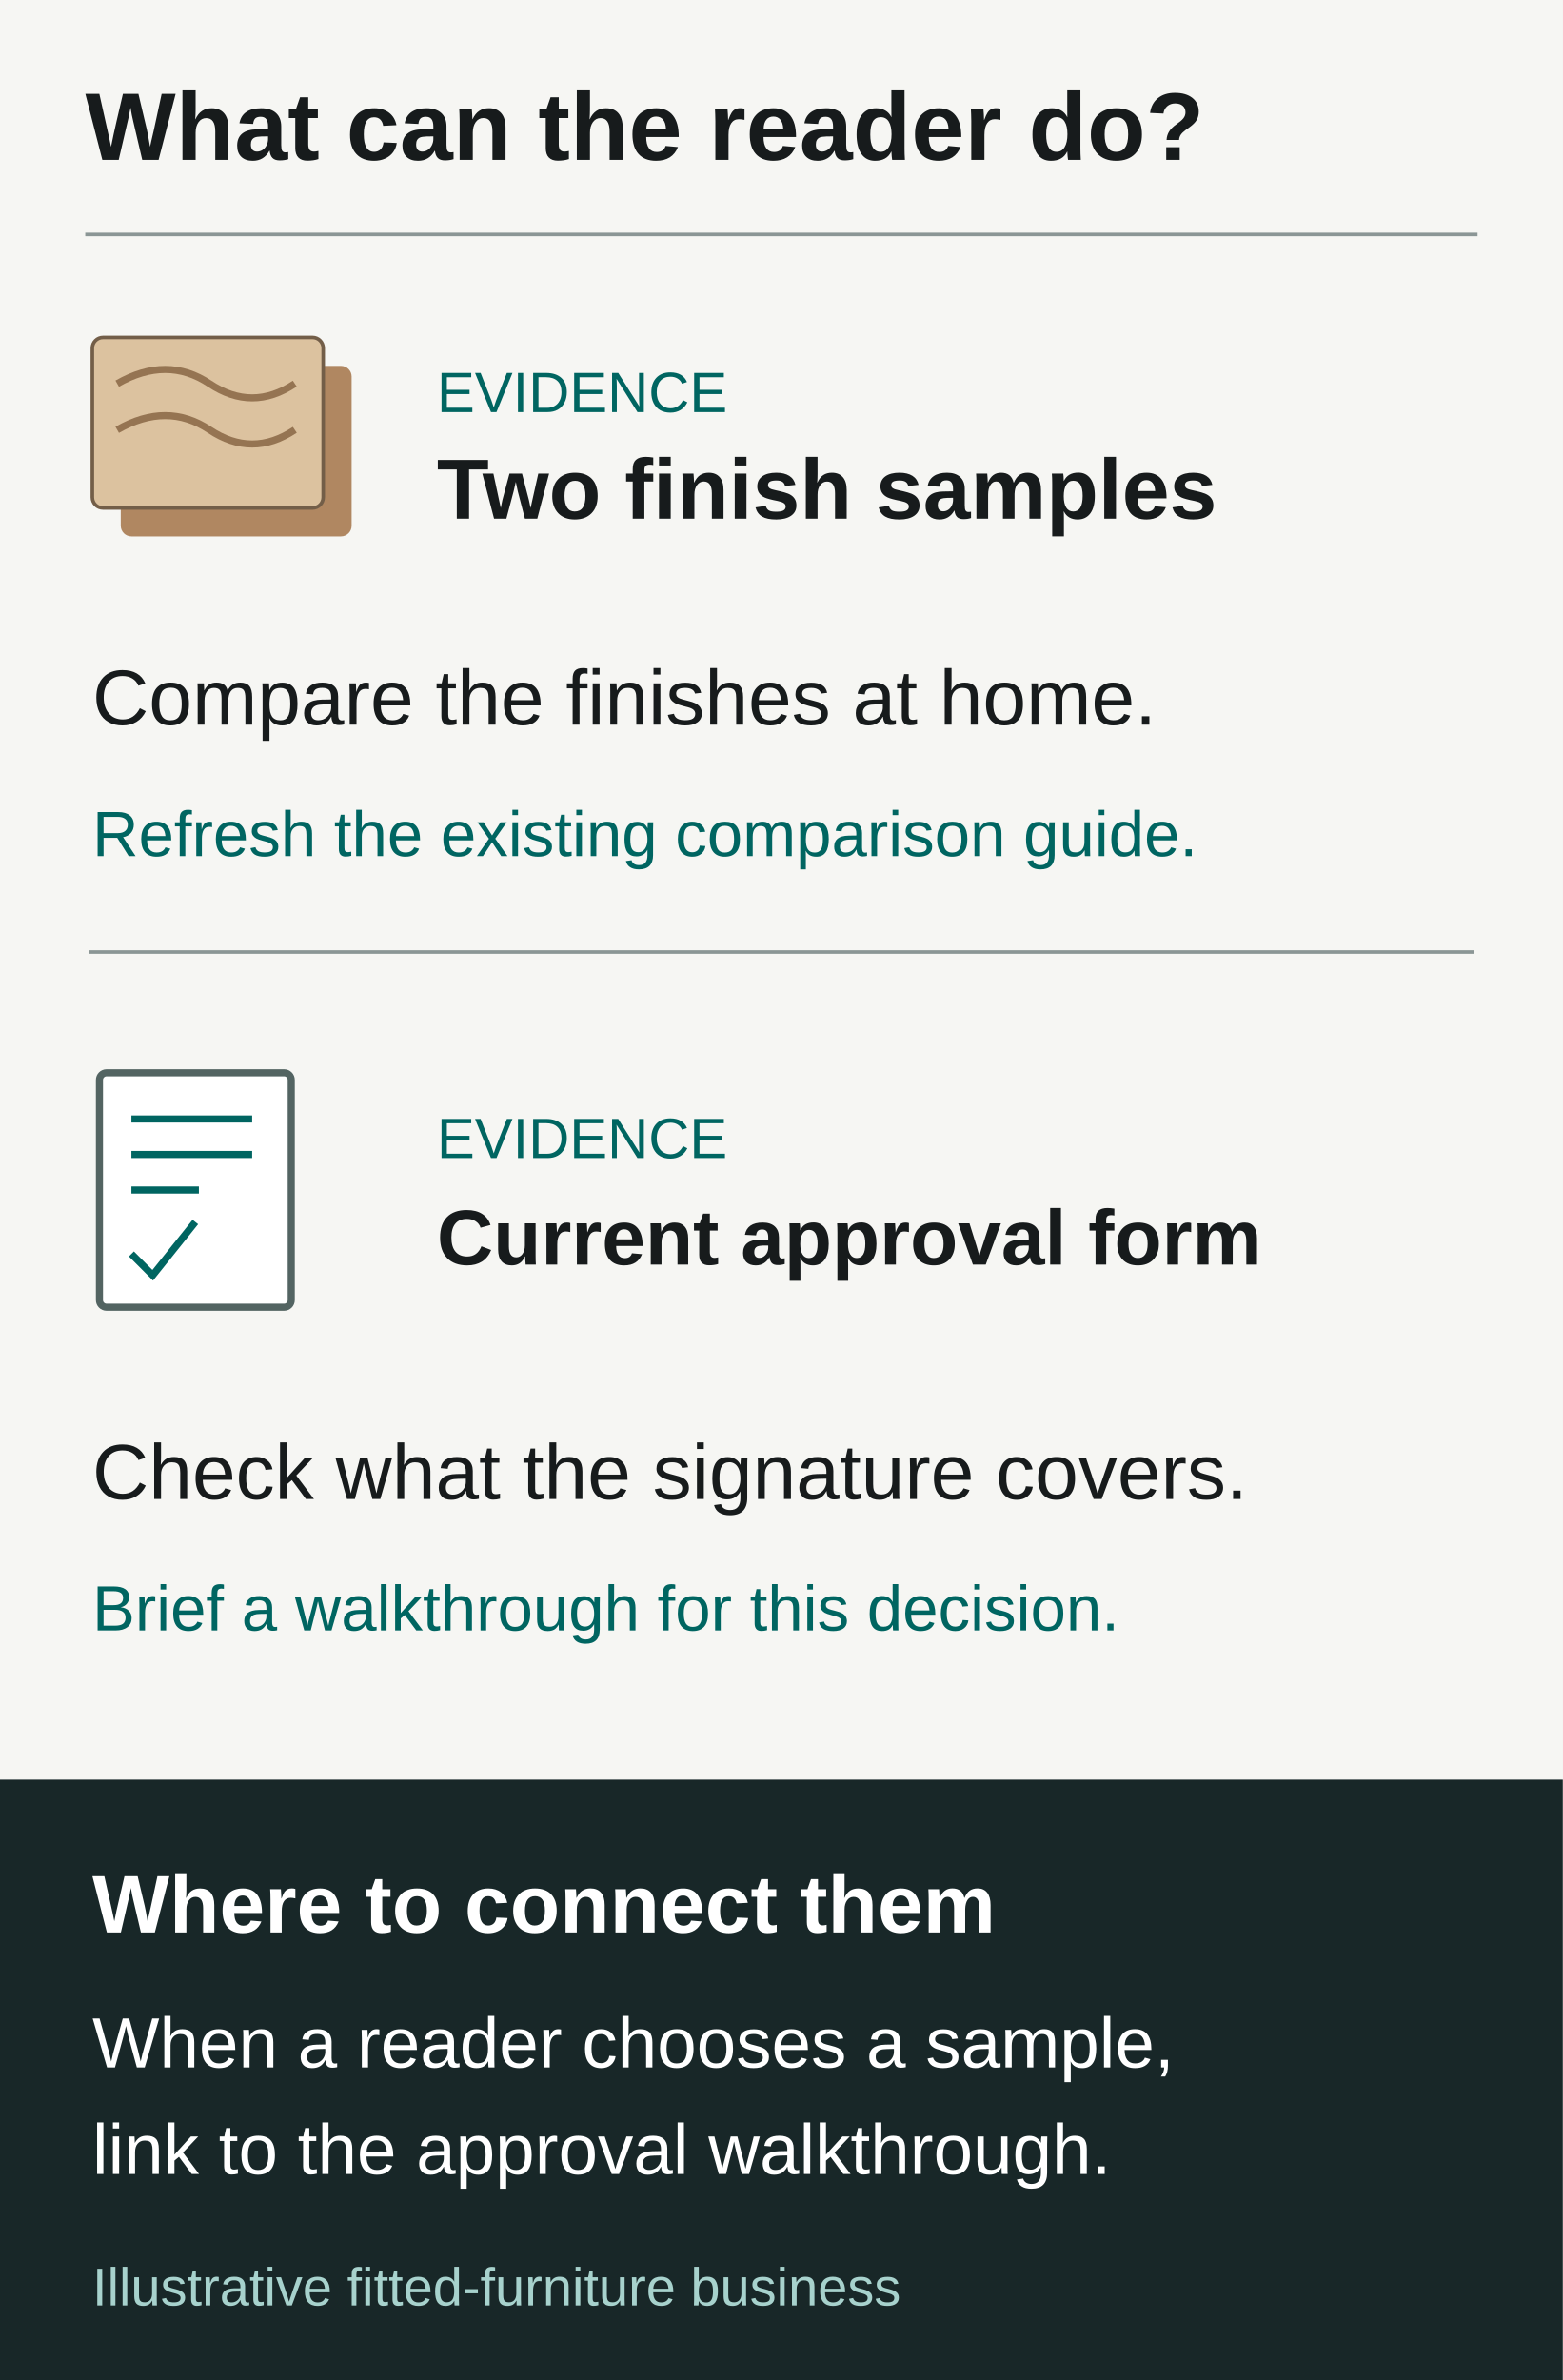
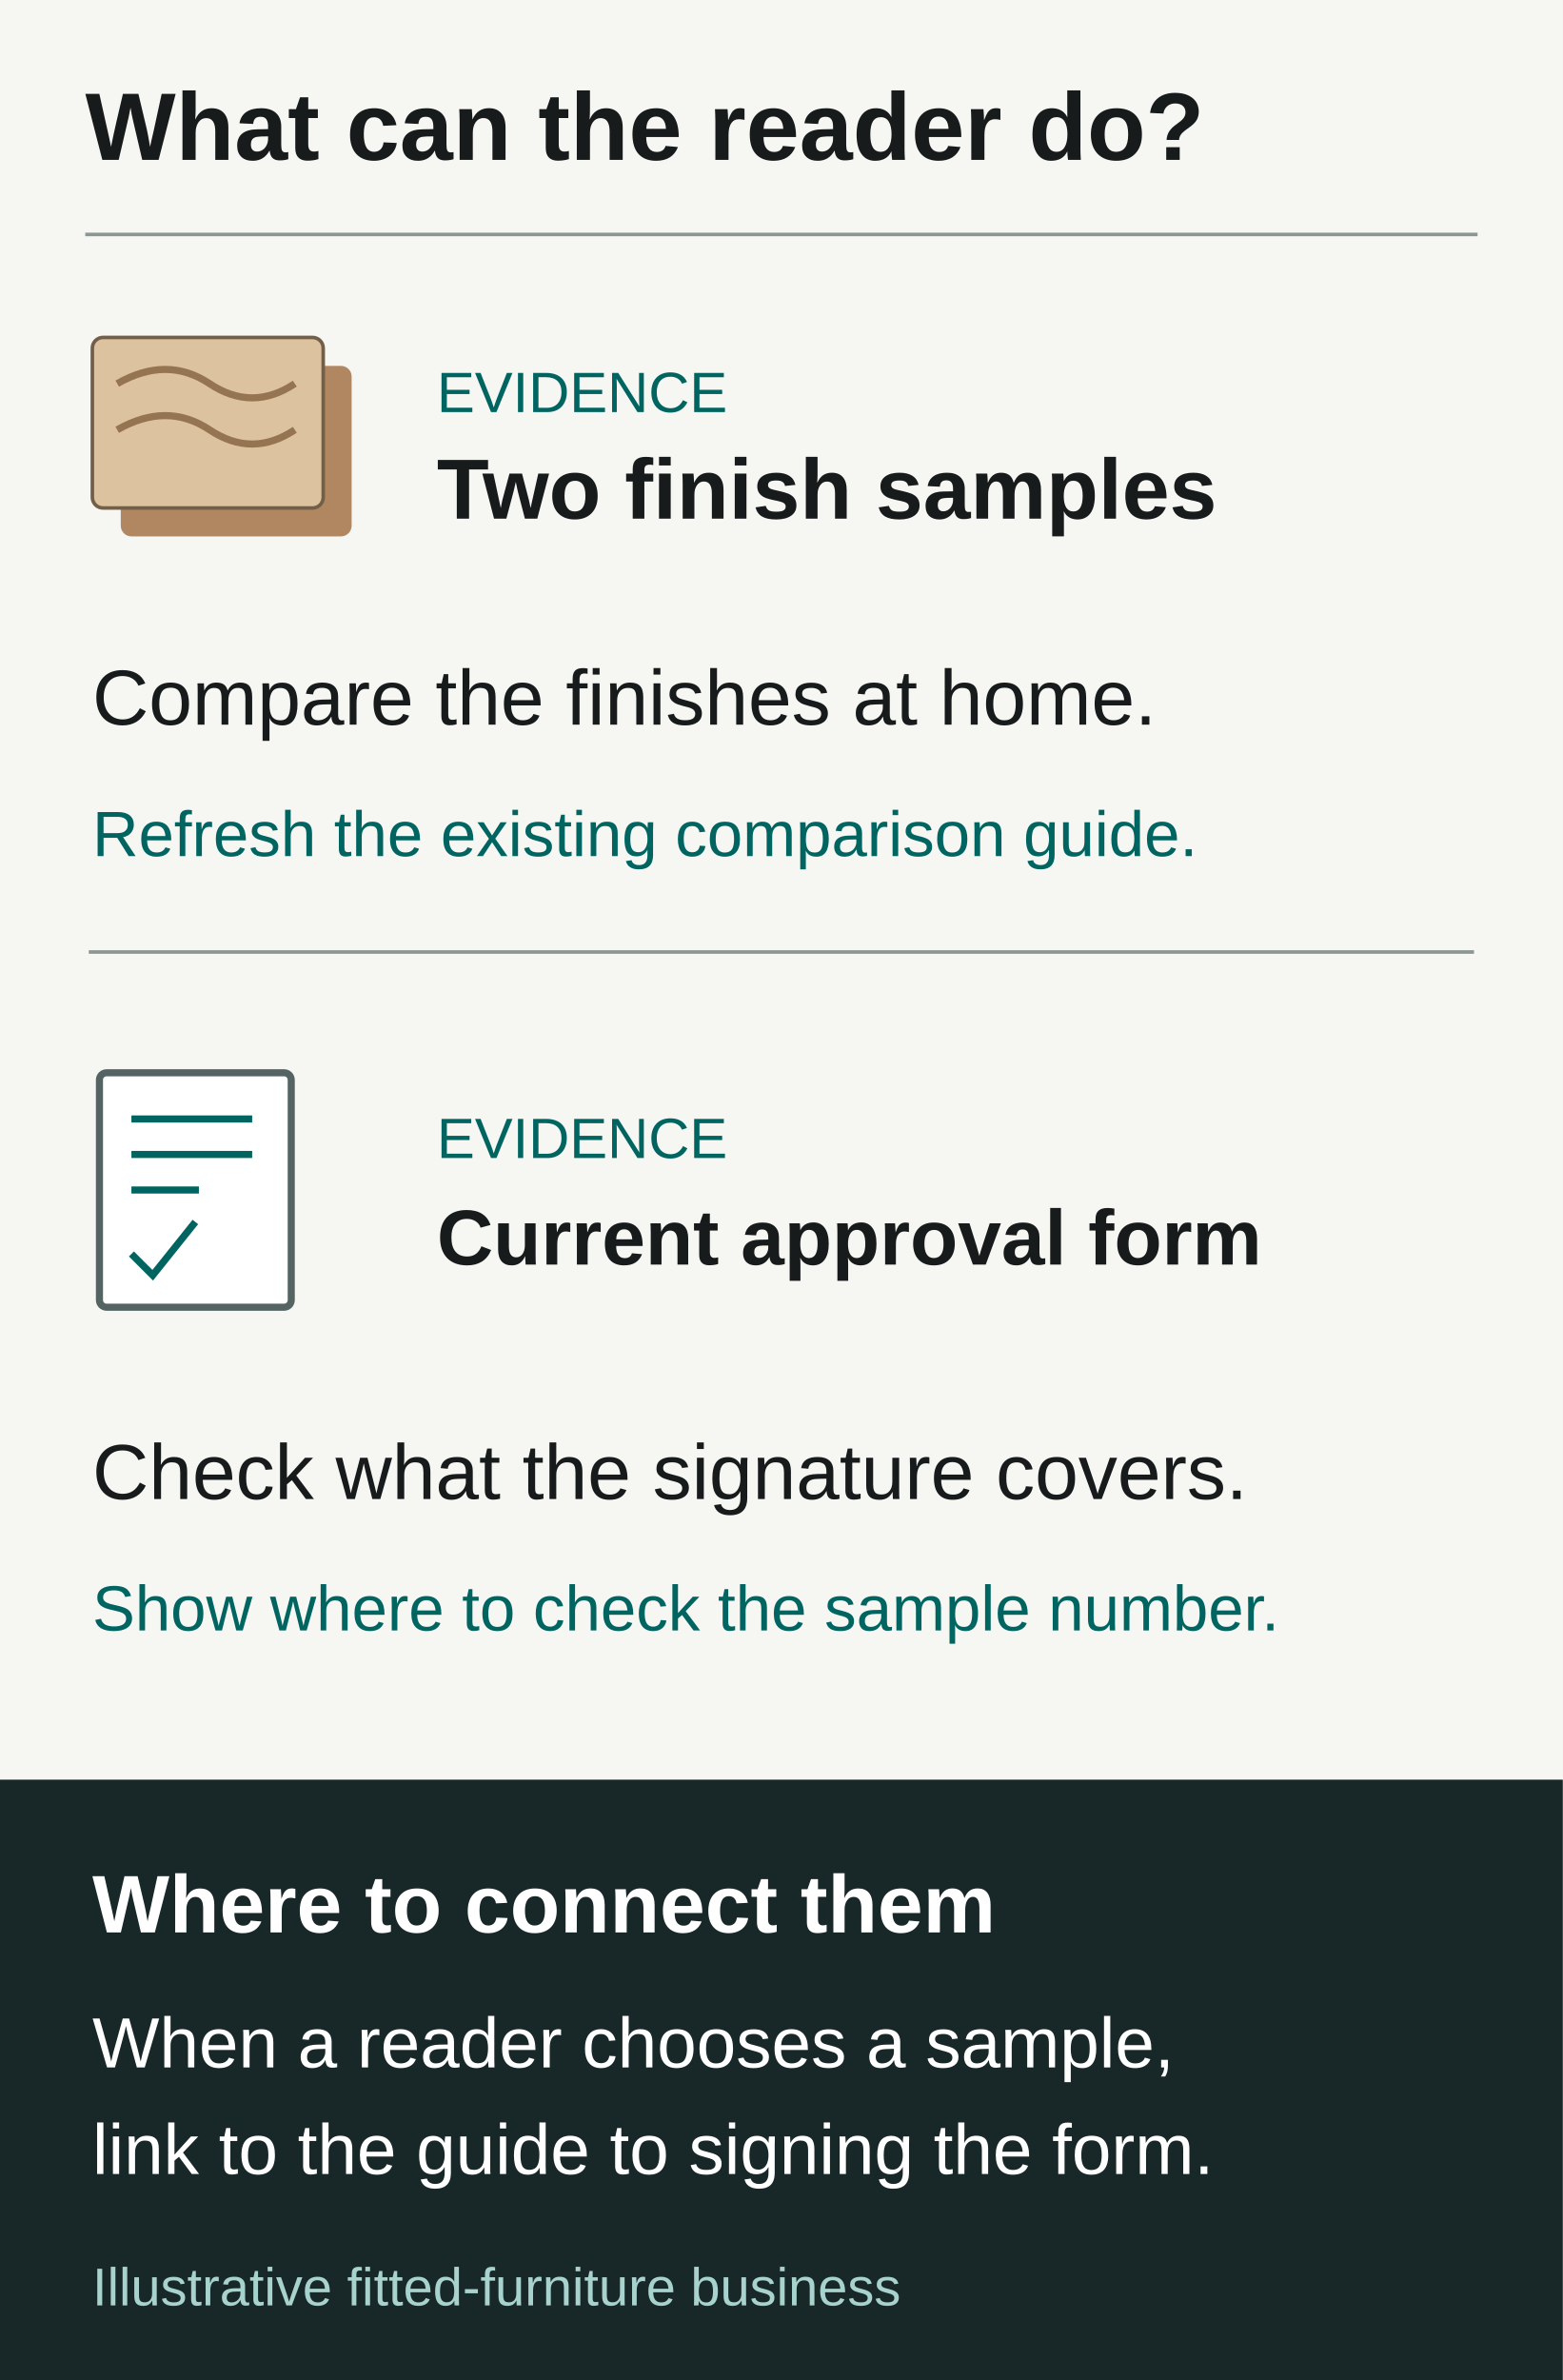
<svg xmlns="http://www.w3.org/2000/svg" width="440" height="670" viewBox="0 0 440 670" role="img" aria-labelledby="title desc">
  <rect width="440" height="670" fill="#f6f6f3" />
  <g font-family="Arial, sans-serif" fill="#171b1c">
    <text x="24" y="45" font-size="27" font-weight="700">What can the reader do?</text>
    <path d="M24 66h392" stroke="#8b9695" />
    <g transform="translate(26 95)">
      <rect x="8" y="8" width="65" height="48" rx="3" fill="#b08761" />
      <rect width="65" height="48" rx="3" fill="#dcc29f" stroke="#735e48" />
      <path d="M7 13q14 -8 26 0t24 0M7 26q14 -8 26 0t24 0" fill="none" stroke="#957452" stroke-width="2" />
    </g>
    <text x="123" y="116" font-size="16" fill="#006561">EVIDENCE</text>
    <text x="123" y="146" font-size="24" font-weight="700">Two finish samples</text>
    <text x="26" y="204" font-size="22">Compare the finishes at home.</text>
    <text x="26" y="241" font-size="18" fill="#006561">Refresh the existing comparison guide.</text>
    <path d="M25 268h390" stroke="#8b9695" />
    <g transform="translate(28 302)">
      <rect width="54" height="66" rx="2" fill="white" stroke="#536462" stroke-width="2" />
      <path d="M9 13h34M9 23h34M9 33h19M9 51l6 6 12-15" stroke="#006561" fill="none" stroke-width="2" />
    </g>
    <text x="123" y="326" font-size="16" fill="#006561">EVIDENCE</text>
    <text x="123" y="356" font-size="22" font-weight="700">Current approval form</text>
    <text x="26" y="422" font-size="22">Check what the signature covers.</text>
-     <text x="26" y="459" font-size="18" fill="#006561">Brief a walkthrough for this decision.</text>
+     <text x="26" y="459" font-size="18" fill="#006561">Show where to check the sample number.</text>
    <rect x="0" y="501" width="440" height="169" fill="#182728" />
    <text x="26" y="544" font-size="23" font-weight="700" fill="#fff">Where to connect them</text>
    <text x="26" y="582" font-size="20" fill="#fff">When a reader chooses a sample,</text>
-     <text x="26" y="612" font-size="20" fill="#fff">link to the approval walkthrough.</text>
+     <text x="26" y="612" font-size="20" fill="#fff">link to the guide to signing the form.</text>
    <text x="26" y="649" font-size="15" fill="#a7d2cd">Illustrative fitted-furniture business</text>
  </g>
</svg>
